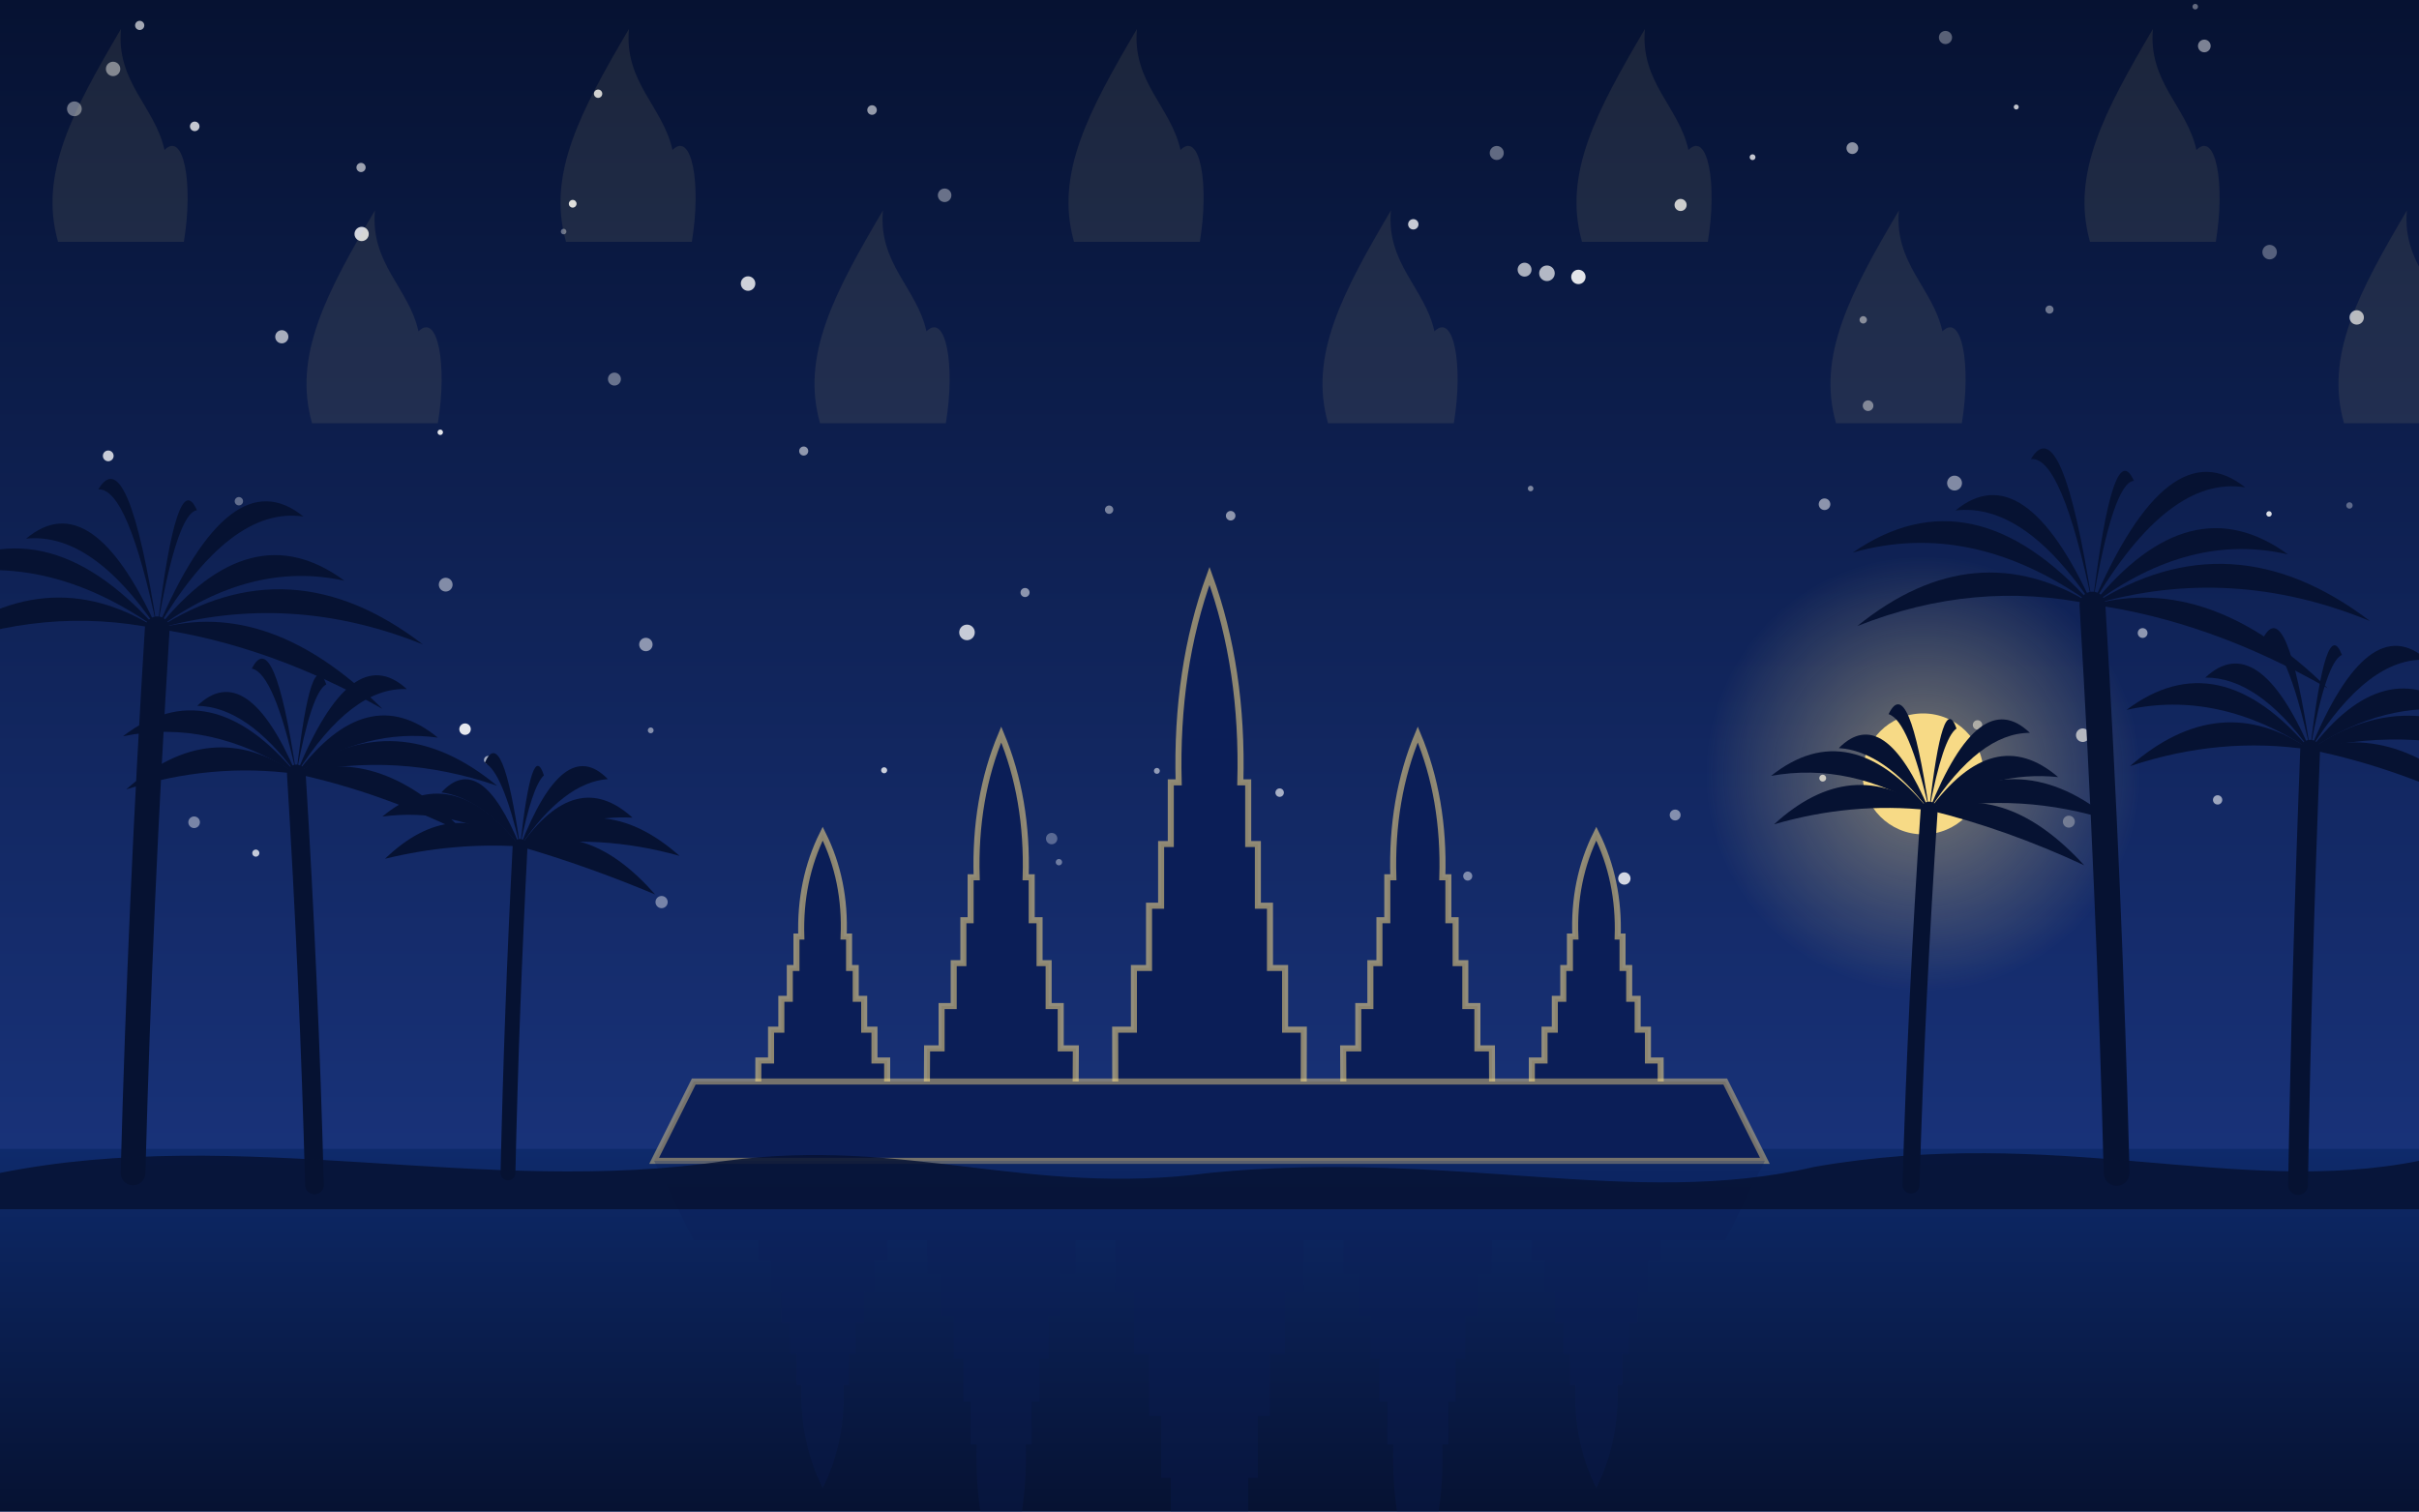
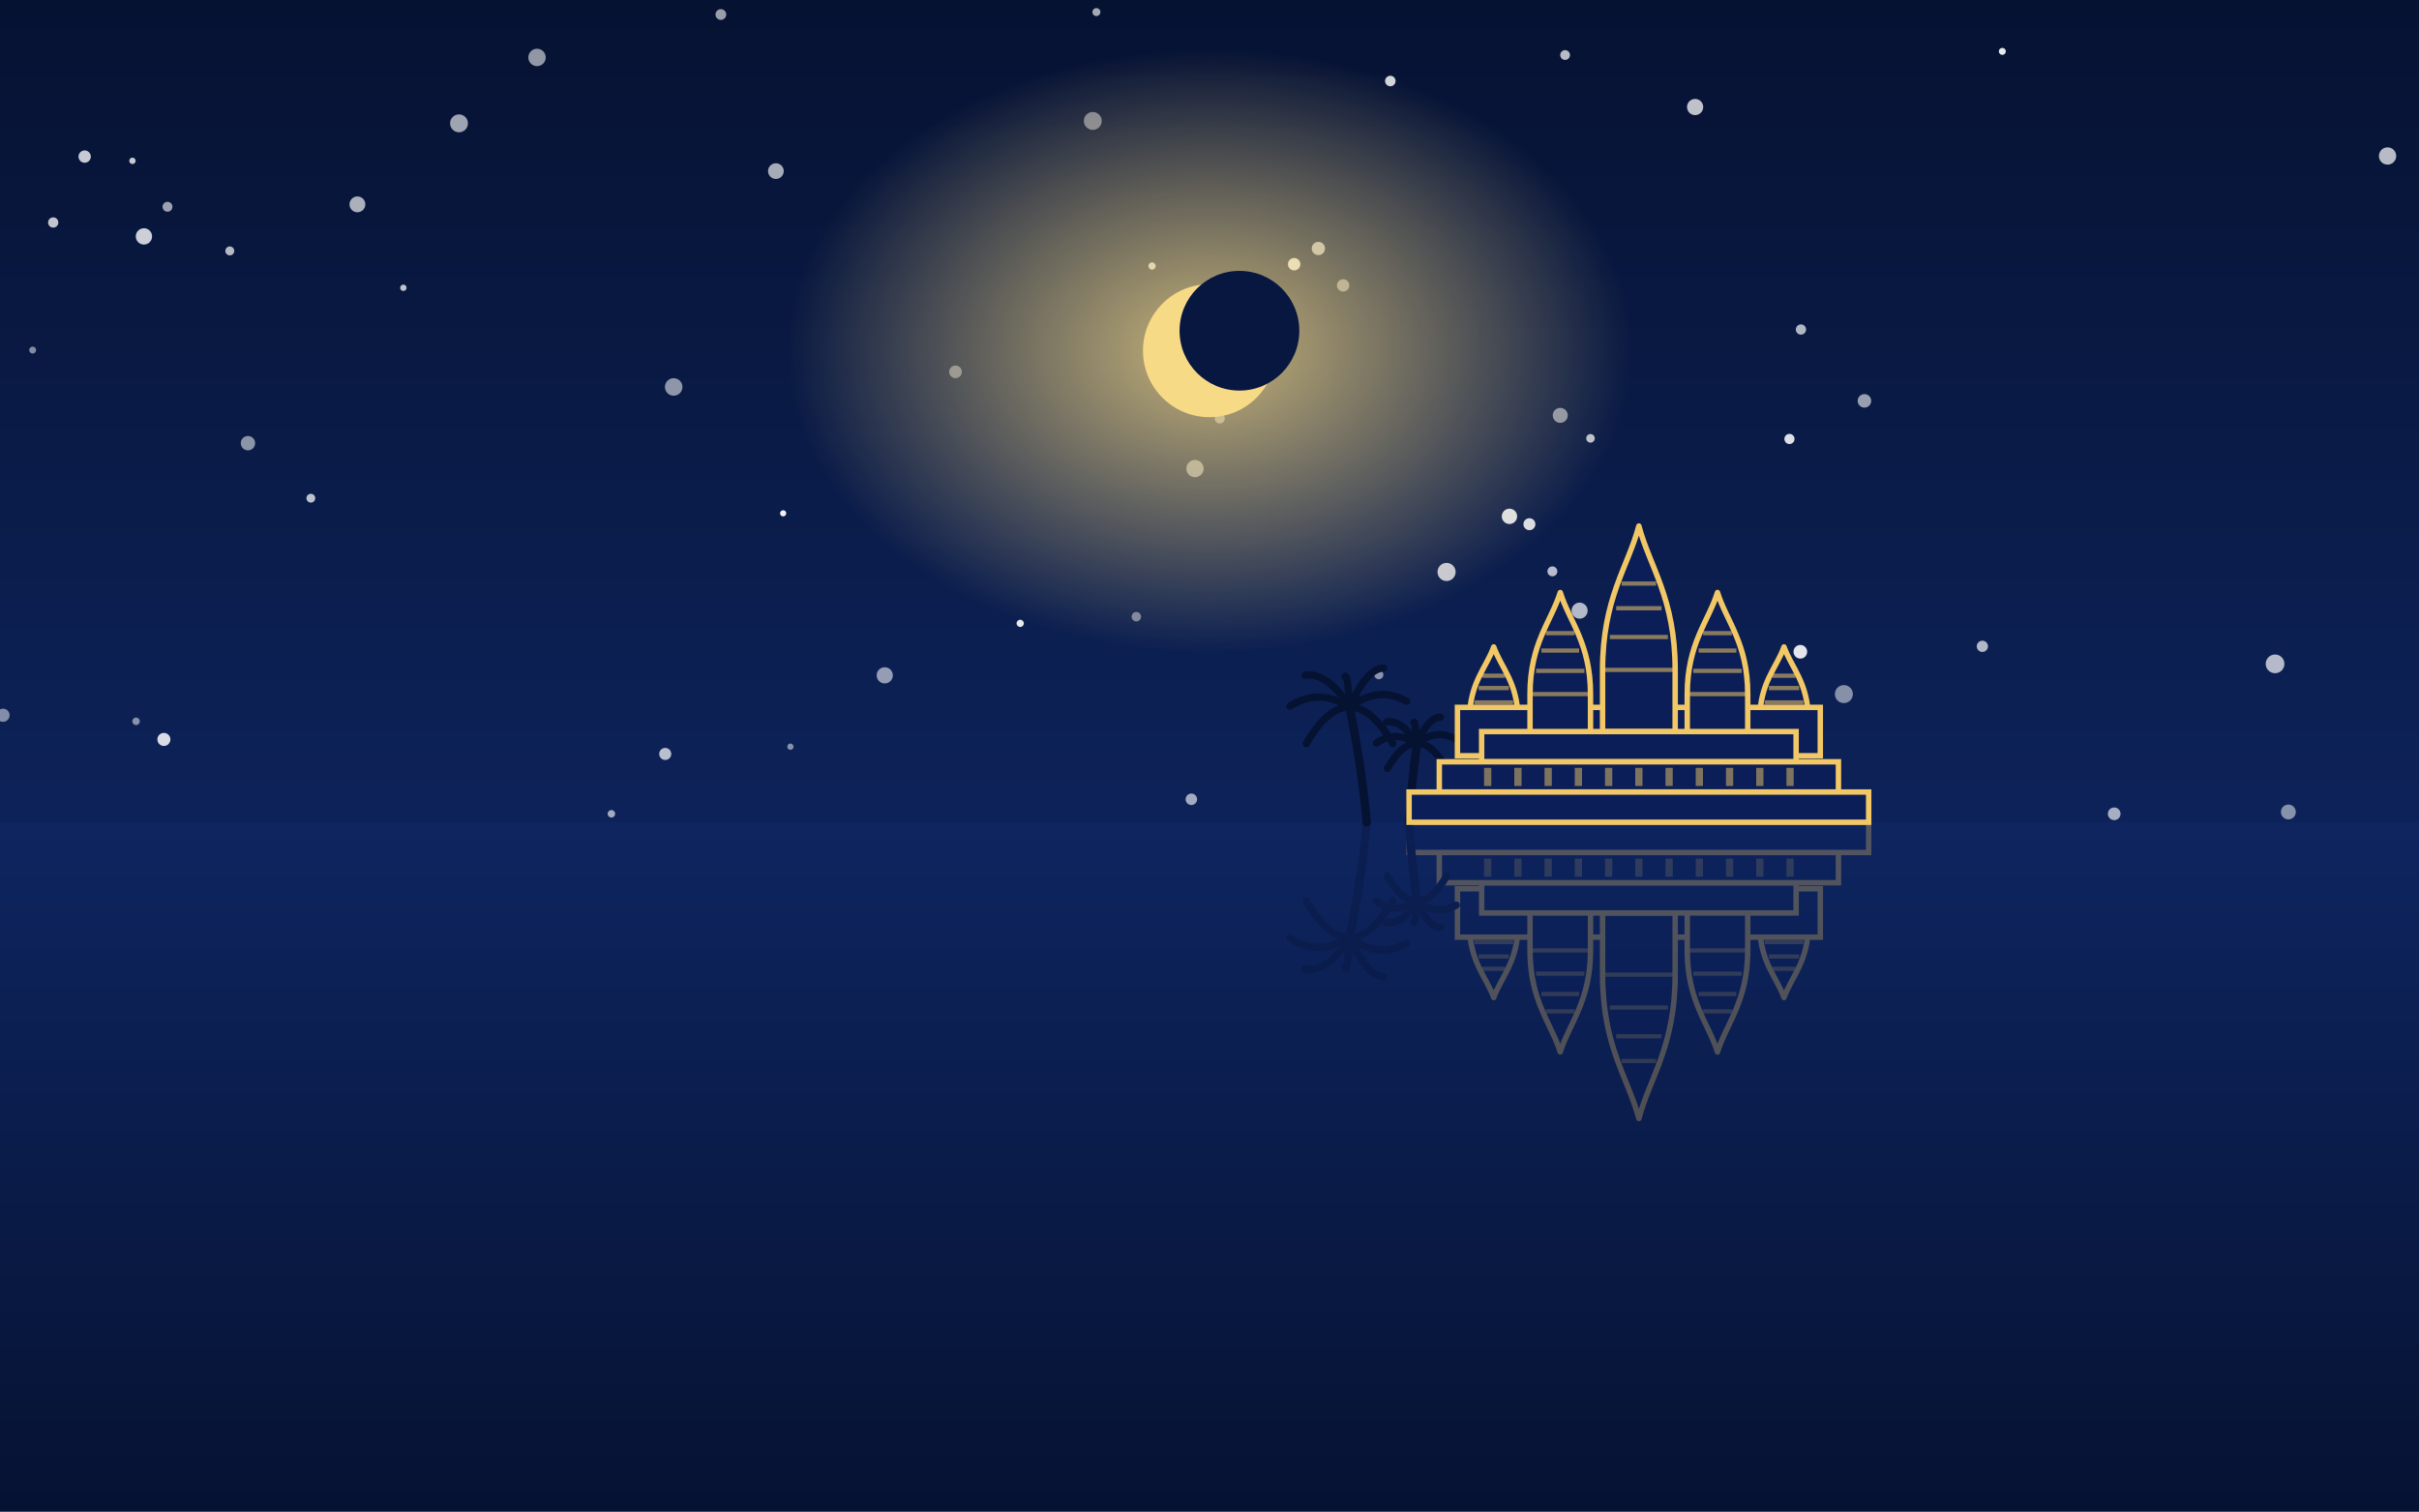
<svg xmlns="http://www.w3.org/2000/svg" viewBox="0 0 400 250" preserveAspectRatio="xMidYMid slice" aria-hidden="true">
  <defs>
-     <linearGradient id="s1sky" x1="0" y1="0" x2="0" y2="1">
+     <linearGradient id="sky" x1="0" y1="0" x2="0" y2="1">
      <stop offset="0" stop-color="#061232" />
-       <stop offset="1" stop-color="#1E3C8F" />
+       <stop offset="1" stop-color="#13307A" />
    </linearGradient>
-     <linearGradient id="s1water" x1="0" y1="0" x2="0" y2="1">
-       <stop offset="0" stop-color="#0E2A6B" />
+     <linearGradient id="wat" x1="0" y1="0" x2="0" y2="1">
+       <stop offset="0" stop-color="#0E2560" />
      <stop offset="1" stop-color="#061232" />
    </linearGradient>
-     <radialGradient id="s1glow" cx=".5" cy=".5" r=".5">
-       <stop offset="0" stop-color="#F7DA86" stop-opacity=".9" />
+     <radialGradient id="g" cx=".5" cy=".5" r=".5">
+       <stop offset="0" stop-color="#F7DA86" stop-opacity="0.8" />
      <stop offset="1" stop-color="#F7DA86" stop-opacity="0" />
    </radialGradient>
  </defs>
-   <rect width="400" height="250" fill="url(#s1sky)" />
-   <circle cx="242.7" cy="144.9" r="0.75" fill="#fff" opacity="0.46" />
-   <circle cx="375.3" cy="41.7" r="1.20" fill="#fff" opacity="0.31" />
-   <circle cx="32.1" cy="136.0" r="0.96" fill="#fff" opacity="0.43" />
-   <circle cx="289.8" cy="26.0" r="0.48" fill="#fff" opacity="0.76" />
-   <circle cx="32.2" cy="20.9" r="0.79" fill="#fff" opacity="0.76" />
-   <circle cx="306.3" cy="24.5" r="0.97" fill="#fff" opacity="0.53" />
-   <circle cx="144.2" cy="18.2" r="0.79" fill="#fff" opacity="0.57" />
-   <circle cx="252.1" cy="44.6" r="1.15" fill="#fff" opacity="0.65" />
-   <circle cx="165.7" cy="140.8" r="0.75" fill="#fff" opacity="0.42" />
-   <circle cx="72.8" cy="71.5" r="0.45" fill="#fff" opacity="0.89" />
-   <circle cx="101.6" cy="62.7" r="1.07" fill="#fff" opacity="0.38" />
-   <circle cx="277.0" cy="134.8" r="0.90" fill="#fff" opacity="0.48" />
-   <circle cx="342.1" cy="135.9" r="0.99" fill="#fff" opacity="0.32" />
-   <circle cx="247.5" cy="25.3" r="1.16" fill="#fff" opacity="0.36" />
-   <circle cx="106.8" cy="106.6" r="1.11" fill="#fff" opacity="0.52" />
-   <circle cx="18.7" cy="11.4" r="1.19" fill="#fff" opacity="0.46" />
-   <circle cx="156.2" cy="32.3" r="1.12" fill="#fff" opacity="0.39" />
-   <circle cx="321.7" cy="6.2" r="1.09" fill="#fff" opacity="0.33" />
-   <circle cx="169.5" cy="98.0" r="0.75" fill="#fff" opacity="0.52" />
-   <circle cx="94.7" cy="33.7" r="0.64" fill="#fff" opacity="0.86" />
-   <circle cx="388.5" cy="83.6" r="0.53" fill="#fff" opacity="0.33" />
-   <circle cx="261.0" cy="45.8" r="1.19" fill="#fff" opacity="0.88" />
-   <circle cx="329.4" cy="129.6" r="1.23" fill="#fff" opacity="0.37" />
-   <circle cx="173.9" cy="138.7" r="0.94" fill="#fff" opacity="0.30" />
-   <circle cx="159.9" cy="104.6" r="1.29" fill="#fff" opacity="0.76" />
-   <circle cx="327.0" cy="119.9" r="0.78" fill="#fff" opacity="0.53" />
-   <circle cx="344.4" cy="121.6" r="1.12" fill="#fff" opacity="0.65" />
-   <circle cx="132.9" cy="74.6" r="0.75" fill="#fff" opacity="0.54" />
-   <circle cx="354.3" cy="104.7" r="0.81" fill="#fff" opacity="0.53" />
-   <circle cx="366.7" cy="132.3" r="0.77" fill="#fff" opacity="0.58" />
-   <circle cx="46.6" cy="55.7" r="1.09" fill="#fff" opacity="0.64" />
-   <circle cx="277.9" cy="33.9" r="1.00" fill="#fff" opacity="0.78" />
-   <circle cx="107.6" cy="120.8" r="0.48" fill="#fff" opacity="0.49" />
-   <circle cx="167.8" cy="147.8" r="1.09" fill="#fff" opacity="0.85" />
-   <circle cx="364.5" cy="7.6" r="1.05" fill="#fff" opacity="0.47" />
-   <circle cx="233.7" cy="37.1" r="0.86" fill="#fff" opacity="0.77" />
-   <circle cx="363.0" cy="1.1" r="0.46" fill="#fff" opacity="0.37" />
-   <circle cx="80.7" cy="125.7" r="0.67" fill="#fff" opacity="0.60" />
-   <circle cx="211.6" cy="131.1" r="0.70" fill="#fff" opacity="0.63" />
-   <circle cx="98.9" cy="15.5" r="0.69" fill="#fff" opacity="0.80" />
-   <circle cx="93.2" cy="38.3" r="0.46" fill="#fff" opacity="0.38" />
-   <circle cx="308.1" cy="52.9" r="0.61" fill="#fff" opacity="0.47" />
-   <circle cx="42.3" cy="141.1" r="0.59" fill="#fff" opacity="0.75" />
-   <circle cx="268.6" cy="145.3" r="1.02" fill="#fff" opacity="0.81" />
-   <circle cx="389.7" cy="52.5" r="1.19" fill="#fff" opacity="0.69" />
-   <circle cx="59.7" cy="27.7" r="0.76" fill="#fff" opacity="0.60" />
-   <circle cx="73.7" cy="96.7" r="1.14" fill="#fff" opacity="0.48" />
-   <circle cx="323.2" cy="79.9" r="1.23" fill="#fff" opacity="0.48" />
-   <circle cx="17.9" cy="75.4" r="0.89" fill="#fff" opacity="0.77" />
-   <circle cx="175.1" cy="142.6" r="0.53" fill="#fff" opacity="0.39" />
-   <circle cx="375.2" cy="85.0" r="0.45" fill="#fff" opacity="0.85" />
-   <circle cx="183.4" cy="84.3" r="0.69" fill="#fff" opacity="0.44" />
-   <circle cx="39.5" cy="82.9" r="0.69" fill="#fff" opacity="0.35" />
-   <circle cx="12.3" cy="18.0" r="1.22" fill="#fff" opacity="0.40" />
-   <circle cx="23.1" cy="4.2" r="0.76" fill="#fff" opacity="0.63" />
-   <circle cx="333.4" cy="17.7" r="0.41" fill="#fff" opacity="0.75" />
-   <circle cx="301.4" cy="128.7" r="0.57" fill="#fff" opacity="0.73" />
-   <circle cx="203.5" cy="85.3" r="0.79" fill="#fff" opacity="0.53" />
-   <circle cx="123.7" cy="46.9" r="1.20" fill="#fff" opacity="0.80" />
-   <circle cx="308.9" cy="67.1" r="0.88" fill="#fff" opacity="0.44" />
-   <circle cx="191.3" cy="127.5" r="0.49" fill="#fff" opacity="0.54" />
-   <circle cx="76.9" cy="120.6" r="0.95" fill="#fff" opacity="0.89" />
-   <circle cx="301.7" cy="83.4" r="0.96" fill="#fff" opacity="0.52" />
-   <circle cx="253.1" cy="80.8" r="0.46" fill="#fff" opacity="0.46" />
-   <circle cx="59.8" cy="38.7" r="1.18" fill="#fff" opacity="0.82" />
-   <circle cx="146.2" cy="127.4" r="0.50" fill="#fff" opacity="0.78" />
-   <circle cx="255.8" cy="45.2" r="1.29" fill="#fff" opacity="0.69" />
-   <circle cx="338.9" cy="51.2" r="0.67" fill="#fff" opacity="0.40" />
-   <circle cx="109.4" cy="149.2" r="1.01" fill="#fff" opacity="0.42" />
-   <circle cx="65.8" cy="120.7" r="0.89" fill="#fff" opacity="0.43" />
-   <circle cx="318" cy="128" r="36" fill="url(#s1glow)" opacity=".5" />
-   <circle cx="318" cy="128" r="10" fill="#F7DA86" />
-   <path d="M-13 0C-17-14-10-27 0-44C-1-33 7-28 9-19C13-23 15-12 13 0Z" fill="#F7DA86" opacity="0.09" transform="translate(20 40) scale(.8)" />
-   <path d="M-13 0C-17-14-10-27 0-44C-1-33 7-28 9-19C13-23 15-12 13 0Z" fill="#F7DA86" opacity="0.09" transform="translate(62 70) scale(.8)" />
-   <path d="M-13 0C-17-14-10-27 0-44C-1-33 7-28 9-19C13-23 15-12 13 0Z" fill="#F7DA86" opacity="0.09" transform="translate(104 40) scale(.8)" />
-   <path d="M-13 0C-17-14-10-27 0-44C-1-33 7-28 9-19C13-23 15-12 13 0Z" fill="#F7DA86" opacity="0.09" transform="translate(146 70) scale(.8)" />
-   <path d="M-13 0C-17-14-10-27 0-44C-1-33 7-28 9-19C13-23 15-12 13 0Z" fill="#F7DA86" opacity="0.09" transform="translate(188 40) scale(.8)" />
-   <path d="M-13 0C-17-14-10-27 0-44C-1-33 7-28 9-19C13-23 15-12 13 0Z" fill="#F7DA86" opacity="0.09" transform="translate(230 70) scale(.8)" />
-   <path d="M-13 0C-17-14-10-27 0-44C-1-33 7-28 9-19C13-23 15-12 13 0Z" fill="#F7DA86" opacity="0.09" transform="translate(272 40) scale(.8)" />
-   <path d="M-13 0C-17-14-10-27 0-44C-1-33 7-28 9-19C13-23 15-12 13 0Z" fill="#F7DA86" opacity="0.09" transform="translate(314 70) scale(.8)" />
-   <path d="M-13 0C-17-14-10-27 0-44C-1-33 7-28 9-19C13-23 15-12 13 0Z" fill="#F7DA86" opacity="0.09" transform="translate(356 40) scale(.8)" />
-   <path d="M-13 0C-17-14-10-27 0-44C-1-33 7-28 9-19C13-23 15-12 13 0Z" fill="#F7DA86" opacity="0.09" transform="translate(398 70) scale(.8)" />
-   <rect y="190" width="400" height="60" fill="url(#s1water)" />
-   <g>
-     <path d="M125.38 180.52L125.4 175.4L127.5 175.4L127.5 170.3L129.2 170.3L129.2 165.2L130.6 165.2L130.6 160.1L131.7 160.1L131.7 154.9L132.5 154.9Q132.2 145.6 136.04 137.88Q139.9 145.6 139.5 154.9L139.5 154.9L140.4 154.9L140.4 160.1L141.5 160.1L141.5 165.2L142.9 165.2L142.9 170.3L144.6 170.3L144.6 175.4L146.7 175.4L146.7 180.52Z" fill="#0B1E57" stroke="#F7DA86" stroke-width="1" stroke-opacity=".55" />
-     <path d="M253.3 180.52L253.3 175.4L255.4 175.4L255.4 170.3L257.1 170.3L257.1 165.2L258.5 165.2L258.5 160.1L259.6 160.1L259.6 154.9L260.5 154.9Q260.1 145.6 263.96 137.88Q267.8 145.6 267.5 154.9L267.5 154.9L268.3 154.9L268.3 160.1L269.4 160.1L269.4 165.2L270.8 165.2L270.8 170.3L272.5 170.3L272.5 175.4L274.6 175.4L274.62 180.52Z" fill="#0B1E57" stroke="#F7DA86" stroke-width="1" stroke-opacity=".55" />
-     <path d="M153.26 180.52L153.3 173.4L155.7 173.4L155.7 166.4L157.7 166.4L157.7 159.3L159.3 159.3L159.3 152.2L160.5 152.2L160.5 145.1L161.5 145.1Q161.1 132.1 165.56 121.48Q170.0 132.1 169.6 145.1L169.6 145.1L170.6 145.1L170.6 152.2L171.9 152.2L171.9 159.3L173.4 159.3L173.4 166.4L175.4 166.4L175.4 173.4L177.9 173.4L177.86 180.52Z" fill="#0B1E57" stroke="#F7DA86" stroke-width="1" stroke-opacity=".55" />
-     <path d="M222.14 180.52L222.1 173.4L224.6 173.4L224.6 166.4L226.6 166.4L226.6 159.3L228.1 159.3L228.1 152.2L229.4 152.2L229.4 145.1L230.4 145.1Q230.0 132.1 234.44 121.48Q238.9 132.1 238.5 145.1L238.5 145.1L239.5 145.1L239.5 152.2L240.7 152.2L240.7 159.3L242.3 159.3L242.3 166.4L244.3 166.4L244.3 173.4L246.7 173.4L246.74 180.52Z" fill="#0B1E57" stroke="#F7DA86" stroke-width="1" stroke-opacity=".55" />
-     <path d="M184.42 180.52L184.4 170.3L187.5 170.3L187.5 160.1L190.0 160.1L190.0 149.8L192.0 149.8L192.0 139.6L193.6 139.6L193.6 129.4L194.9 129.4Q194.4 110.6 200 95.24Q205.6 110.6 205.1 129.4L205.1 129.4L206.4 129.4L206.4 139.6L208.0 139.6L208.0 149.8L210.0 149.8L210.0 160.1L212.5 160.1L212.5 170.3L215.6 170.3L215.58 180.52Z" fill="#0B1E57" stroke="#F7DA86" stroke-width="1" stroke-opacity=".55" />
-     <path d="M108.16 192L114.72 178.88H285.28L291.84 192Z" fill="#0B1E57" stroke="#F7DA86" stroke-width="1" stroke-opacity=".45" />
+   <rect width="400" height="250" fill="url(#sky)" />
+   <circle cx="129.5" cy="84.9" r="0.51" fill="#FFFFFF" opacity="0.94" />
+   <circle cx="328.9" cy="136.9" r="0.79" fill="#FFFFFF" opacity="0.47" />
+   <circle cx="21.9" cy="26.6" r="0.53" fill="#FFFFFF" opacity="0.77" />
+   <circle cx="146.3" cy="111.7" r="1.34" fill="#FFFFFF" opacity="0.56" />
+   <circle cx="66.7" cy="47.6" r="0.53" fill="#FFFFFF" opacity="0.74" />
+   <circle cx="75.9" cy="20.4" r="1.48" fill="#FFFFFF" opacity="0.61" />
+   <circle cx="378.4" cy="134.3" r="1.23" fill="#FFFFFF" opacity="0.50" />
+   <circle cx="59.1" cy="33.8" r="1.31" fill="#FFFFFF" opacity="0.66" />
+   <circle cx="119.2" cy="2.4" r="0.89" fill="#FFFFFF" opacity="0.59" />
+   <circle cx="27.7" cy="34.2" r="0.82" fill="#FFFFFF" opacity="0.60" />
+   <circle cx="197.6" cy="77.5" r="1.43" fill="#FFFFFF" opacity="0.53" />
+   <circle cx="38.0" cy="41.5" r="0.74" fill="#FFFFFF" opacity="0.70" />
+   <circle cx="190.5" cy="44.0" r="0.60" fill="#FFFFFF" opacity="0.80" />
+   <circle cx="249.6" cy="85.4" r="1.27" fill="#FFFFFF" opacity="0.86" />
+   <circle cx="14.0" cy="25.9" r="1.02" fill="#FFFFFF" opacity="0.77" />
+   <circle cx="201.7" cy="69.2" r="0.84" fill="#FFFFFF" opacity="0.50" />
+   <circle cx="349.6" cy="134.6" r="1.05" fill="#FFFFFF" opacity="0.63" />
+   <circle cx="51.4" cy="82.4" r="0.73" fill="#FFFFFF" opacity="0.73" />
+   <circle cx="111.4" cy="64.0" r="1.45" fill="#FFFFFF" opacity="0.54" />
+   <circle cx="214.0" cy="43.7" r="1.03" fill="#FFFFFF" opacity="0.87" />
+   <circle cx="197.0" cy="132.2" r="0.95" fill="#FFFFFF" opacity="0.62" />
+   <circle cx="258.0" cy="68.7" r="1.24" fill="#FFFFFF" opacity="0.52" />
+   <circle cx="5.4" cy="57.9" r="0.57" fill="#FFFFFF" opacity="0.50" />
+   <circle cx="239.2" cy="94.6" r="1.50" fill="#FFFFFF" opacity="0.76" />
+   <circle cx="222.1" cy="47.2" r="1.02" fill="#FFFFFF" opacity="0.52" />
+   <circle cx="41.0" cy="73.3" r="1.19" fill="#FFFFFF" opacity="0.53" />
+   <circle cx="295.9" cy="72.6" r="0.84" fill="#FFFFFF" opacity="0.86" />
+   <circle cx="8.8" cy="36.8" r="0.85" fill="#FFFFFF" opacity="0.75" />
+   <circle cx="101.1" cy="134.6" r="0.62" fill="#FFFFFF" opacity="0.62" />
+   <circle cx="187.9" cy="102.0" r="0.78" fill="#FFFFFF" opacity="0.45" />
+   <circle cx="297.7" cy="107.8" r="1.13" fill="#FFFFFF" opacity="0.89" />
+   <circle cx="158.0" cy="61.5" r="1.05" fill="#FFFFFF" opacity="0.43" />
+   <circle cx="331.1" cy="8.5" r="0.58" fill="#FFFFFF" opacity="0.90" />
+   <circle cx="180.7" cy="20.0" r="1.48" fill="#FFFFFF" opacity="0.46" />
+   <circle cx="181.3" cy="2.0" r="0.66" fill="#FFFFFF" opacity="0.64" />
+   <circle cx="280.3" cy="17.7" r="1.34" fill="#FFFFFF" opacity="0.74" />
+   <circle cx="269.1" cy="132.2" r="1.03" fill="#FFFFFF" opacity="0.35" />
+   <circle cx="22.5" cy="119.3" r="0.62" fill="#FFFFFF" opacity="0.51" />
+   <circle cx="261.2" cy="101.0" r="1.33" fill="#FFFFFF" opacity="0.69" />
+   <circle cx="130.7" cy="123.5" r="0.52" fill="#FFFFFF" opacity="0.50" />
+   <circle cx="394.8" cy="25.8" r="1.43" fill="#FFFFFF" opacity="0.71" />
+   <circle cx="252.9" cy="86.7" r="0.99" fill="#FFFFFF" opacity="0.85" />
+   <circle cx="23.8" cy="39.1" r="1.35" fill="#FFFFFF" opacity="0.79" />
+   <circle cx="256.7" cy="94.5" r="0.82" fill="#FFFFFF" opacity="0.71" />
+   <circle cx="228.0" cy="111.6" r="0.75" fill="#FFFFFF" opacity="0.52" />
+   <circle cx="128.3" cy="28.3" r="1.30" fill="#FFFFFF" opacity="0.64" />
+   <circle cx="27.1" cy="122.3" r="1.08" fill="#FFFFFF" opacity="0.84" />
+   <circle cx="297.8" cy="54.5" r="0.85" fill="#FFFFFF" opacity="0.68" />
+   <circle cx="376.2" cy="109.8" r="1.55" fill="#FFFFFF" opacity="0.69" />
+   <circle cx="218.0" cy="41.1" r="1.10" fill="#FFFFFF" opacity="0.68" />
+   <circle cx="304.9" cy="114.8" r="1.49" fill="#FFFFFF" opacity="0.50" />
+   <circle cx="258.8" cy="9.1" r="0.81" fill="#FFFFFF" opacity="0.71" />
+   <circle cx="0.5" cy="118.3" r="1.09" fill="#FFFFFF" opacity="0.49" />
+   <circle cx="168.7" cy="103.1" r="0.60" fill="#FFFFFF" opacity="0.90" />
+   <circle cx="263.0" cy="72.5" r="0.71" fill="#FFFFFF" opacity="0.73" />
+   <circle cx="88.8" cy="9.5" r="1.44" fill="#FFFFFF" opacity="0.56" />
+   <circle cx="308.3" cy="66.3" r="1.12" fill="#FFFFFF" opacity="0.58" />
+   <circle cx="327.8" cy="106.9" r="0.93" fill="#FFFFFF" opacity="0.68" />
+   <circle cx="110.0" cy="124.7" r="1.00" fill="#FFFFFF" opacity="0.71" />
+   <circle cx="229.9" cy="13.4" r="0.87" fill="#FFFFFF" opacity="0.82" />
+   <ellipse cx="200" cy="58" rx="70" ry="50" fill="url(#g)" />
+   <circle cx="200" cy="58" r="11" fill="#F7DA86" />
+   <circle cx="204.95" cy="54.7" r="9.9" fill="#081740" />
+   <rect x="0" y="136" width="400" height="114" fill="url(#wat)" />
+   <g opacity="0.3" transform="translate(0 272) scale(1 -1)">
+     <path d="M243.0 124.0L243.0 118.9C243.0 112.95 245.8 110.4 247.0 107.0C248.2 110.4 251.0 112.95 251.0 118.9L251.0 124.0Z" fill="#0B1E57" stroke="#F2C766" stroke-width=".9" stroke-linejoin="round" />
+     <path d="M243.00 118.90H251.00" stroke="#F2C766" stroke-width=".7" opacity=".55" />
+     <path d="M243.80 116.18H250.20" stroke="#F2C766" stroke-width=".7" opacity=".55" />
+     <path d="M244.50 113.80H249.50" stroke="#F2C766" stroke-width=".7" opacity=".55" />
+     <path d="M245.10 111.76H248.90" stroke="#F2C766" stroke-width=".7" opacity=".55" />
+     <path d="M291.0 124.0L291.0 118.9C291.0 112.95 293.8 110.4 295.0 107.0C296.2 110.4 299.0 112.95 299.0 118.9L299.0 124.0Z" fill="#0B1E57" stroke="#F2C766" stroke-width=".9" stroke-linejoin="round" />
+     <path d="M291.00 118.90H299.00" stroke="#F2C766" stroke-width=".7" opacity=".55" />
+     <path d="M291.80 116.18H298.20" stroke="#F2C766" stroke-width=".7" opacity=".55" />
+     <path d="M292.50 113.80H297.50" stroke="#F2C766" stroke-width=".7" opacity=".55" />
+     <path d="M293.10 111.76H296.90" stroke="#F2C766" stroke-width=".7" opacity=".55" />
+     <rect x="241.0" y="117.0" width="60.0" height="8.0" fill="#0B1E57" stroke="#F2C766" stroke-width=".9" />
+     <path d="M253.0 122.0L253.0 114.8C253.0 106.4 256.5 102.8 258.0 98.0C259.5 102.8 263.0 106.4 263.0 114.8L263.0 122.0Z" fill="#0B1E57" stroke="#F2C766" stroke-width=".9" stroke-linejoin="round" />
+     <path d="M253.00 114.80H263.00" stroke="#F2C766" stroke-width=".7" opacity=".55" />
+     <path d="M254.00 110.96H262.00" stroke="#F2C766" stroke-width=".7" opacity=".55" />
+     <path d="M254.88 107.60H261.12" stroke="#F2C766" stroke-width=".7" opacity=".55" />
+     <path d="M255.62 104.72H260.38" stroke="#F2C766" stroke-width=".7" opacity=".55" />
+     <path d="M279.0 122.0L279.0 114.8C279.0 106.4 282.5 102.8 284.0 98.0C285.5 102.8 289.0 106.4 289.0 114.8L289.0 122.0Z" fill="#0B1E57" stroke="#F2C766" stroke-width=".9" stroke-linejoin="round" />
+     <path d="M279.00 114.80H289.00" stroke="#F2C766" stroke-width=".7" opacity=".55" />
+     <path d="M280.00 110.96H288.00" stroke="#F2C766" stroke-width=".7" opacity=".55" />
+     <path d="M280.88 107.60H287.12" stroke="#F2C766" stroke-width=".7" opacity=".55" />
+     <path d="M281.62 104.72H286.38" stroke="#F2C766" stroke-width=".7" opacity=".55" />
+     <path d="M265.0 121.0L265.0 110.8C265.0 98.9 269.2 93.8 271 87.0C272.8 93.8 277.0 98.9 277.0 110.8L277.0 121.0Z" fill="#0B1E57" stroke="#F2C766" stroke-width=".9" stroke-linejoin="round" />
+     <path d="M265.00 110.80H277.00" stroke="#F2C766" stroke-width=".7" opacity=".55" />
+     <path d="M266.20 105.36H275.80" stroke="#F2C766" stroke-width=".7" opacity=".55" />
+     <path d="M267.25 100.60H274.75" stroke="#F2C766" stroke-width=".7" opacity=".55" />
+     <path d="M268.15 96.52H273.85" stroke="#F2C766" stroke-width=".7" opacity=".55" />
+     <rect x="245.0" y="121.0" width="52.0" height="5.0" fill="#0B1E57" stroke="#F2C766" stroke-width=".9" />
+     <rect x="238.0" y="126.0" width="66.0" height="5.0" fill="#0B1E57" stroke="#F2C766" stroke-width=".9" />
+     <rect x="233.0" y="131.0" width="76.0" height="5.0" fill="#0B1E57" stroke="#F2C766" stroke-width=".9" />
+     <rect x="245.40" y="127.00" width="1.2" height="3.00" fill="#F2C766" opacity=".5" />
+     <rect x="250.40" y="127.00" width="1.2" height="3.00" fill="#F2C766" opacity=".5" />
+     <rect x="255.40" y="127.00" width="1.2" height="3.00" fill="#F2C766" opacity=".5" />
+     <rect x="260.40" y="127.00" width="1.2" height="3.00" fill="#F2C766" opacity=".5" />
+     <rect x="265.40" y="127.00" width="1.2" height="3.00" fill="#F2C766" opacity=".5" />
+     <rect x="270.40" y="127.00" width="1.2" height="3.00" fill="#F2C766" opacity=".5" />
+     <rect x="275.40" y="127.00" width="1.2" height="3.00" fill="#F2C766" opacity=".5" />
+     <rect x="280.40" y="127.00" width="1.2" height="3.00" fill="#F2C766" opacity=".5" />
+     <rect x="285.40" y="127.00" width="1.2" height="3.00" fill="#F2C766" opacity=".5" />
+     <rect x="290.40" y="127.00" width="1.2" height="3.00" fill="#F2C766" opacity=".5" />
+     <rect x="295.40" y="127.00" width="1.2" height="3.00" fill="#F2C766" opacity=".5" />
+     <path d="M226 136Q225.145 126.5 223.15 117" fill="none" stroke="#061232" stroke-width="1.40" stroke-linecap="round" />
+     <path d="M223.2 117.0Q218.2 113.7 213.3 116.8" fill="none" stroke="#061232" stroke-width="1.20" stroke-linecap="round" />
+     <path d="M223.2 117.0Q219.5 111.1 215.8 111.7" fill="none" stroke="#061232" stroke-width="1.20" stroke-linecap="round" />
+     <path d="M223.2 117.0Q222.8 111.2 222.4 111.9" fill="none" stroke="#061232" stroke-width="1.20" stroke-linecap="round" />
+     <path d="M223.2 117.0Q226.0 110.5 228.8 110.5" fill="none" stroke="#061232" stroke-width="1.20" stroke-linecap="round" />
+     <path d="M223.2 117.0Q227.9 113.3 232.6 116.0" fill="none" stroke="#061232" stroke-width="1.20" stroke-linecap="round" />
+     <path d="M223.2 117.0Q219.6 116.8 216.0 123.0" fill="none" stroke="#061232" stroke-width="1.20" stroke-linecap="round" />
+     <path d="M223.2 117.0Q226.7 116.8 230.3 123.0" fill="none" stroke="#061232" stroke-width="1.20" stroke-linecap="round" />
+     <path d="M233 136Q233.39 129.5 234.3 123" fill="none" stroke="#061232" stroke-width="1.40" stroke-linecap="round" />
+     <path d="M234.3 123.0Q230.9 120.7 227.6 122.9" fill="none" stroke="#061232" stroke-width="1.20" stroke-linecap="round" />
+     <path d="M234.3 123.0Q231.8 119.0 229.3 119.4" fill="none" stroke="#061232" stroke-width="1.20" stroke-linecap="round" />
+     <path d="M234.3 123.0Q234.0 119.0 233.8 119.5" fill="none" stroke="#061232" stroke-width="1.20" stroke-linecap="round" />
+     <path d="M234.3 123.0Q236.2 118.6 238.2 118.6" fill="none" stroke="#061232" stroke-width="1.20" stroke-linecap="round" />
+     <path d="M234.3 123.0Q237.5 120.4 240.8 122.3" fill="none" stroke="#061232" stroke-width="1.20" stroke-linecap="round" />
+     <path d="M234.3 123.0Q231.9 122.8 229.4 127.1" fill="none" stroke="#061232" stroke-width="1.20" stroke-linecap="round" />
+     <path d="M234.3 123.0Q236.7 122.8 239.2 127.1" fill="none" stroke="#061232" stroke-width="1.20" stroke-linecap="round" />
  </g>
-   <g transform="translate(0 384) scale(1 -1)" opacity=".28">
-     <g>
-       <path d="M125.38 180.52L125.4 175.4L127.5 175.4L127.5 170.3L129.2 170.3L129.2 165.2L130.6 165.2L130.6 160.1L131.7 160.1L131.7 154.9L132.5 154.9Q132.2 145.6 136.04 137.88Q139.9 145.6 139.5 154.9L139.5 154.9L140.4 154.9L140.4 160.1L141.5 160.1L141.5 165.2L142.9 165.2L142.9 170.3L144.6 170.3L144.6 175.4L146.7 175.4L146.7 180.52Z" fill="#0B1E57" />
-       <path d="M253.3 180.52L253.3 175.4L255.4 175.4L255.4 170.3L257.1 170.3L257.1 165.2L258.5 165.2L258.5 160.1L259.6 160.1L259.6 154.9L260.5 154.9Q260.1 145.6 263.96 137.88Q267.8 145.6 267.5 154.9L267.5 154.9L268.3 154.9L268.3 160.1L269.4 160.1L269.4 165.2L270.8 165.2L270.8 170.3L272.5 170.3L272.5 175.4L274.6 175.4L274.62 180.52Z" fill="#0B1E57" />
-       <path d="M153.26 180.52L153.3 173.4L155.7 173.4L155.7 166.4L157.7 166.4L157.7 159.3L159.3 159.3L159.3 152.2L160.5 152.2L160.5 145.1L161.5 145.1Q161.1 132.1 165.56 121.48Q170.0 132.1 169.6 145.1L169.6 145.1L170.6 145.1L170.6 152.2L171.9 152.2L171.9 159.3L173.4 159.3L173.4 166.4L175.4 166.4L175.4 173.4L177.9 173.4L177.86 180.52Z" fill="#0B1E57" />
-       <path d="M222.14 180.52L222.1 173.4L224.6 173.4L224.6 166.4L226.6 166.4L226.6 159.3L228.1 159.3L228.1 152.2L229.4 152.2L229.4 145.1L230.4 145.1Q230.0 132.1 234.44 121.48Q238.9 132.1 238.5 145.1L238.5 145.1L239.5 145.1L239.5 152.2L240.7 152.2L240.7 159.3L242.3 159.3L242.3 166.4L244.3 166.4L244.3 173.4L246.7 173.4L246.74 180.52Z" fill="#0B1E57" />
-       <path d="M184.42 180.52L184.4 170.3L187.5 170.3L187.5 160.1L190.0 160.1L190.0 149.8L192.0 149.8L192.0 139.6L193.6 139.6L193.6 129.4L194.9 129.4Q194.4 110.6 200 95.24Q205.6 110.6 205.1 129.4L205.1 129.4L206.4 129.4L206.4 139.6L208.0 139.6L208.0 149.8L210.0 149.8L210.0 160.1L212.5 160.1L212.5 170.3L215.6 170.3L215.58 180.52Z" fill="#0B1E57" />
-       <path d="M108.16 192L114.72 178.88H285.28L291.84 192Z" fill="#0B1E57" />
-     </g>
-   </g>
-   <path d="M22 194Q23.2 149 26 104" stroke="#061232" stroke-width="4.091" fill="none" stroke-linecap="round" />
-   <path d="M26 104Q7.387 92.182 -11.226 107.393Q7.387 100.182 26 104Z" fill="#061232" />
-   <path d="M26 104Q7.024 82.511 -11.953 95.766Q7.024 90.511 26 104Z" fill="#061232" />
-   <path d="M26 104Q15.159 79.982 4.319 89.093Q15.159 87.982 26 104Z" fill="#061232" />
-   <path d="M26 104Q21.13 72.633 16.26 80.95Q21.13 80.633 26 104Z" fill="#061232" />
-   <path d="M26 104Q29.282 76.851 32.564 84.397Q29.282 84.851 26 104Z" fill="#061232" />
-   <path d="M26 104Q38.089 75.624 50.178 85.436Q38.089 83.624 26 104Z" fill="#061232" />
-   <path d="M26 104Q41.482 84.623 56.964 96.055Q41.482 92.623 26 104Z" fill="#061232" />
-   <path d="M26 104Q47.967 89.73 69.933 106.595Q47.967 97.73 26 104Z" fill="#061232" />
-   <path d="M26 104Q44.613 98.746 63.226 117.239Q44.613 106.746 26 104Z" fill="#061232" />
-   <path d="M52 196Q51.1 162 49 128" stroke="#061232" stroke-width="3.091" fill="none" stroke-linecap="round" />
-   <path d="M49 128Q34.937 118.093 20.874 130.564Q34.937 126.093 49 128Z" fill="#061232" />
-   <path d="M49 128Q34.662 110.786 20.325 121.779Q34.662 118.786 49 128Z" fill="#061232" />
-   <path d="M49 128Q40.809 108.875 32.619 116.737Q40.809 116.875 49 128Z" fill="#061232" />
-   <path d="M49 128Q45.321 103.323 41.641 110.584Q45.321 111.323 49 128Z" fill="#061232" />
-   <path d="M49 128Q51.48 106.51 53.959 113.189Q51.48 114.51 49 128Z" fill="#061232" />
-   <path d="M49 128Q58.134 105.582 67.268 113.974Q58.134 113.582 49 128Z" fill="#061232" />
-   <path d="M49 128Q60.697 112.382 72.395 121.997Q60.697 120.382 49 128Z" fill="#061232" />
-   <path d="M49 128Q65.597 116.241 82.194 129.961Q65.597 124.241 49 128Z" fill="#061232" />
-   <path d="M49 128Q63.063 123.052 77.126 138.003Q63.063 131.052 49 128Z" fill="#061232" />
-   <path d="M84 194Q84.6 167 86 140" stroke="#061232" stroke-width="2.455" fill="none" stroke-linecap="round" />
-   <path d="M86 140Q74.832 131.309 63.665 142.036Q74.832 139.309 86 140Z" fill="#061232" />
-   <path d="M86 140Q74.614 125.506 63.228 135.06Q74.614 133.506 86 140Z" fill="#061232" />
-   <path d="M86 140Q79.496 123.989 72.991 131.056Q79.496 131.989 86 140Z" fill="#061232" />
-   <path d="M86 140Q83.078 119.58 80.156 126.17Q83.078 127.58 86 140Z" fill="#061232" />
-   <path d="M86 140Q87.969 122.111 89.938 128.238Q87.969 130.111 86 140Z" fill="#061232" />
-   <path d="M86 140Q93.254 121.374 100.507 128.861Q93.254 129.374 86 140Z" fill="#061232" />
-   <path d="M86 140Q95.289 126.774 104.578 135.233Q95.289 134.774 86 140Z" fill="#061232" />
-   <path d="M86 140Q99.18 129.838 112.36 141.557Q99.18 137.838 86 140Z" fill="#061232" />
-   <path d="M86 140Q97.168 135.248 108.335 147.943Q97.168 143.248 86 140Z" fill="#061232" />
-   <path d="M316 196Q316.9 165 319 134" stroke="#061232" stroke-width="2.818" fill="none" stroke-linecap="round" />
-   <path d="M319 134Q306.178 124.614 293.356 136.337Q306.178 132.614 319 134Z" fill="#061232" />
-   <path d="M319 134Q305.927 117.952 292.855 128.328Q305.927 125.952 319 134Z" fill="#061232" />
-   <path d="M319 134Q311.532 116.21 304.064 123.731Q311.532 124.21 319 134Z" fill="#061232" />
-   <path d="M319 134Q315.645 111.147 312.29 118.121Q315.645 119.147 319 134Z" fill="#061232" />
-   <path d="M319 134Q321.261 114.053 323.522 120.496Q321.261 122.053 319 134Z" fill="#061232" />
-   <path d="M319 134Q327.328 113.207 335.656 121.211Q327.328 121.207 319 134Z" fill="#061232" />
-   <path d="M319 134Q329.665 119.407 340.331 128.527Q329.665 127.407 319 134Z" fill="#061232" />
-   <path d="M319 134Q334.133 122.925 349.265 135.788Q334.133 130.925 319 134Z" fill="#061232" />
-   <path d="M319 134Q331.822 129.136 344.644 143.12Q331.822 137.136 319 134Z" fill="#061232" />
-   <path d="M350 194Q348.8 147 346 100" stroke="#061232" stroke-width="4.273" fill="none" stroke-linecap="round" />
-   <path d="M346 100Q326.56 87.835 307.12 103.544Q326.56 95.835 346 100Z" fill="#061232" />
-   <path d="M346 100Q326.18 77.733 306.361 91.4Q326.18 85.733 346 100Z" fill="#061232" />
-   <path d="M346 100Q334.678 75.092 323.355 84.431Q334.678 83.092 346 100Z" fill="#061232" />
-   <path d="M346 100Q340.914 67.417 335.827 75.926Q340.914 75.417 346 100Z" fill="#061232" />
-   <path d="M346 100Q349.428 71.822 352.856 79.525Q349.428 79.822 346 100Z" fill="#061232" />
-   <path d="M346 100Q358.627 70.54 371.253 80.61Q358.627 78.54 346 100Z" fill="#061232" />
-   <path d="M346 100Q362.17 79.94 378.34 91.702Q362.17 87.94 346 100Z" fill="#061232" />
-   <path d="M346 100Q368.943 85.274 391.886 102.711Q368.943 93.274 346 100Z" fill="#061232" />
-   <path d="M346 100Q365.44 94.69 384.88 113.827Q365.44 102.69 346 100Z" fill="#061232" />
-   <path d="M380 196Q380.6 160 382 124" stroke="#061232" stroke-width="3.273" fill="none" stroke-linecap="round" />
-   <path d="M382 124Q367.11 113.746 352.219 126.714Q367.11 121.746 382 124Z" fill="#061232" />
-   <path d="M382 124Q366.819 106.009 351.638 117.413Q366.819 114.009 382 124Z" fill="#061232" />
-   <path d="M382 124Q373.328 103.986 364.655 112.074Q373.328 111.986 382 124Z" fill="#061232" />
-   <path d="M382 124Q378.104 98.107 374.208 105.56Q378.104 106.107 382 124Z" fill="#061232" />
-   <path d="M382 124Q384.626 101.481 387.251 108.317Q384.626 109.481 382 124Z" fill="#061232" />
-   <path d="M382 124Q391.671 100.499 401.343 109.148Q391.671 108.499 382 124Z" fill="#061232" />
-   <path d="M382 124Q394.386 107.699 406.771 117.644Q394.386 115.699 382 124Z" fill="#061232" />
-   <path d="M382 124Q399.573 111.784 417.147 126.076Q399.573 119.784 382 124Z" fill="#061232" />
-   <path d="M382 124Q396.89 118.997 411.781 134.591Q396.89 126.997 382 124Z" fill="#061232" />
-   <path d="M0 194C40 186 80 198 120 192C150 188 170 198 200 194C240 190 270 200 300 193C340 186 370 198 400 192V200H0Z" fill="#061232" opacity=".85" />
+   <path d="M226 136Q225.145 126.5 223.15 117" fill="none" stroke="#061232" stroke-width="1.40" stroke-linecap="round" />
+   <path d="M223.2 117.0Q218.2 113.7 213.3 116.8" fill="none" stroke="#061232" stroke-width="1.20" stroke-linecap="round" />
+   <path d="M223.2 117.0Q219.5 111.1 215.8 111.7" fill="none" stroke="#061232" stroke-width="1.20" stroke-linecap="round" />
+   <path d="M223.2 117.0Q222.8 111.2 222.4 111.9" fill="none" stroke="#061232" stroke-width="1.20" stroke-linecap="round" />
+   <path d="M223.2 117.0Q226.0 110.5 228.8 110.5" fill="none" stroke="#061232" stroke-width="1.20" stroke-linecap="round" />
+   <path d="M223.2 117.0Q227.9 113.3 232.6 116.0" fill="none" stroke="#061232" stroke-width="1.20" stroke-linecap="round" />
+   <path d="M223.2 117.0Q219.6 116.8 216.0 123.0" fill="none" stroke="#061232" stroke-width="1.20" stroke-linecap="round" />
+   <path d="M223.2 117.0Q226.7 116.8 230.3 123.0" fill="none" stroke="#061232" stroke-width="1.20" stroke-linecap="round" />
+   <path d="M233 136Q233.39 129.5 234.3 123" fill="none" stroke="#061232" stroke-width="1.40" stroke-linecap="round" />
+   <path d="M234.3 123.0Q230.9 120.7 227.6 122.9" fill="none" stroke="#061232" stroke-width="1.20" stroke-linecap="round" />
+   <path d="M234.3 123.0Q231.8 119.0 229.3 119.4" fill="none" stroke="#061232" stroke-width="1.20" stroke-linecap="round" />
+   <path d="M234.3 123.0Q234.0 119.0 233.8 119.5" fill="none" stroke="#061232" stroke-width="1.20" stroke-linecap="round" />
+   <path d="M234.3 123.0Q236.2 118.6 238.2 118.6" fill="none" stroke="#061232" stroke-width="1.20" stroke-linecap="round" />
+   <path d="M234.3 123.0Q237.5 120.4 240.8 122.3" fill="none" stroke="#061232" stroke-width="1.20" stroke-linecap="round" />
+   <path d="M234.3 123.0Q231.9 122.8 229.4 127.1" fill="none" stroke="#061232" stroke-width="1.20" stroke-linecap="round" />
+   <path d="M234.3 123.0Q236.7 122.8 239.2 127.1" fill="none" stroke="#061232" stroke-width="1.20" stroke-linecap="round" />
+   <path d="M243.0 124.0L243.0 118.9C243.0 112.95 245.8 110.4 247.0 107.0C248.2 110.4 251.0 112.95 251.0 118.9L251.0 124.0Z" fill="#0B1E57" stroke="#F2C766" stroke-width=".9" stroke-linejoin="round" />
+   <path d="M243.00 118.90H251.00" stroke="#F2C766" stroke-width=".7" opacity=".55" />
+   <path d="M243.80 116.18H250.20" stroke="#F2C766" stroke-width=".7" opacity=".55" />
+   <path d="M244.50 113.80H249.50" stroke="#F2C766" stroke-width=".7" opacity=".55" />
+   <path d="M245.10 111.76H248.90" stroke="#F2C766" stroke-width=".7" opacity=".55" />
+   <path d="M291.0 124.0L291.0 118.9C291.0 112.95 293.8 110.4 295.0 107.0C296.2 110.4 299.0 112.95 299.0 118.9L299.0 124.0Z" fill="#0B1E57" stroke="#F2C766" stroke-width=".9" stroke-linejoin="round" />
+   <path d="M291.00 118.90H299.00" stroke="#F2C766" stroke-width=".7" opacity=".55" />
+   <path d="M291.80 116.18H298.20" stroke="#F2C766" stroke-width=".7" opacity=".55" />
+   <path d="M292.50 113.80H297.50" stroke="#F2C766" stroke-width=".7" opacity=".55" />
+   <path d="M293.10 111.76H296.90" stroke="#F2C766" stroke-width=".7" opacity=".55" />
+   <rect x="241.0" y="117.0" width="60.0" height="8.0" fill="#0B1E57" stroke="#F2C766" stroke-width=".9" />
+   <path d="M253.0 122.0L253.0 114.8C253.0 106.4 256.5 102.8 258.0 98.0C259.5 102.8 263.0 106.4 263.0 114.8L263.0 122.0Z" fill="#0B1E57" stroke="#F2C766" stroke-width=".9" stroke-linejoin="round" />
+   <path d="M253.00 114.80H263.00" stroke="#F2C766" stroke-width=".7" opacity=".55" />
+   <path d="M254.00 110.96H262.00" stroke="#F2C766" stroke-width=".7" opacity=".55" />
+   <path d="M254.88 107.60H261.12" stroke="#F2C766" stroke-width=".7" opacity=".55" />
+   <path d="M255.62 104.72H260.38" stroke="#F2C766" stroke-width=".7" opacity=".55" />
+   <path d="M279.0 122.0L279.0 114.8C279.0 106.4 282.5 102.8 284.0 98.0C285.5 102.8 289.0 106.4 289.0 114.8L289.0 122.0Z" fill="#0B1E57" stroke="#F2C766" stroke-width=".9" stroke-linejoin="round" />
+   <path d="M279.00 114.80H289.00" stroke="#F2C766" stroke-width=".7" opacity=".55" />
+   <path d="M280.00 110.96H288.00" stroke="#F2C766" stroke-width=".7" opacity=".55" />
+   <path d="M280.88 107.60H287.12" stroke="#F2C766" stroke-width=".7" opacity=".55" />
+   <path d="M281.62 104.72H286.38" stroke="#F2C766" stroke-width=".7" opacity=".55" />
+   <path d="M265.0 121.0L265.0 110.8C265.0 98.9 269.2 93.8 271 87.0C272.8 93.8 277.0 98.9 277.0 110.8L277.0 121.0Z" fill="#0B1E57" stroke="#F2C766" stroke-width=".9" stroke-linejoin="round" />
+   <path d="M265.00 110.80H277.00" stroke="#F2C766" stroke-width=".7" opacity=".55" />
+   <path d="M266.20 105.36H275.80" stroke="#F2C766" stroke-width=".7" opacity=".55" />
+   <path d="M267.25 100.60H274.75" stroke="#F2C766" stroke-width=".7" opacity=".55" />
+   <path d="M268.15 96.52H273.85" stroke="#F2C766" stroke-width=".7" opacity=".55" />
+   <rect x="245.0" y="121.0" width="52.0" height="5.0" fill="#0B1E57" stroke="#F2C766" stroke-width=".9" />
+   <rect x="238.0" y="126.0" width="66.0" height="5.0" fill="#0B1E57" stroke="#F2C766" stroke-width=".9" />
+   <rect x="233.0" y="131.0" width="76.0" height="5.0" fill="#0B1E57" stroke="#F2C766" stroke-width=".9" />
+   <rect x="245.40" y="127.00" width="1.2" height="3.00" fill="#F2C766" opacity=".5" />
+   <rect x="250.40" y="127.00" width="1.2" height="3.00" fill="#F2C766" opacity=".5" />
+   <rect x="255.40" y="127.00" width="1.2" height="3.00" fill="#F2C766" opacity=".5" />
+   <rect x="260.40" y="127.00" width="1.2" height="3.00" fill="#F2C766" opacity=".5" />
+   <rect x="265.40" y="127.00" width="1.2" height="3.00" fill="#F2C766" opacity=".5" />
+   <rect x="270.40" y="127.00" width="1.2" height="3.00" fill="#F2C766" opacity=".5" />
+   <rect x="275.40" y="127.00" width="1.2" height="3.00" fill="#F2C766" opacity=".5" />
+   <rect x="280.40" y="127.00" width="1.2" height="3.00" fill="#F2C766" opacity=".5" />
+   <rect x="285.40" y="127.00" width="1.2" height="3.00" fill="#F2C766" opacity=".5" />
+   <rect x="290.40" y="127.00" width="1.2" height="3.00" fill="#F2C766" opacity=".5" />
+   <rect x="295.40" y="127.00" width="1.2" height="3.00" fill="#F2C766" opacity=".5" />
</svg>
